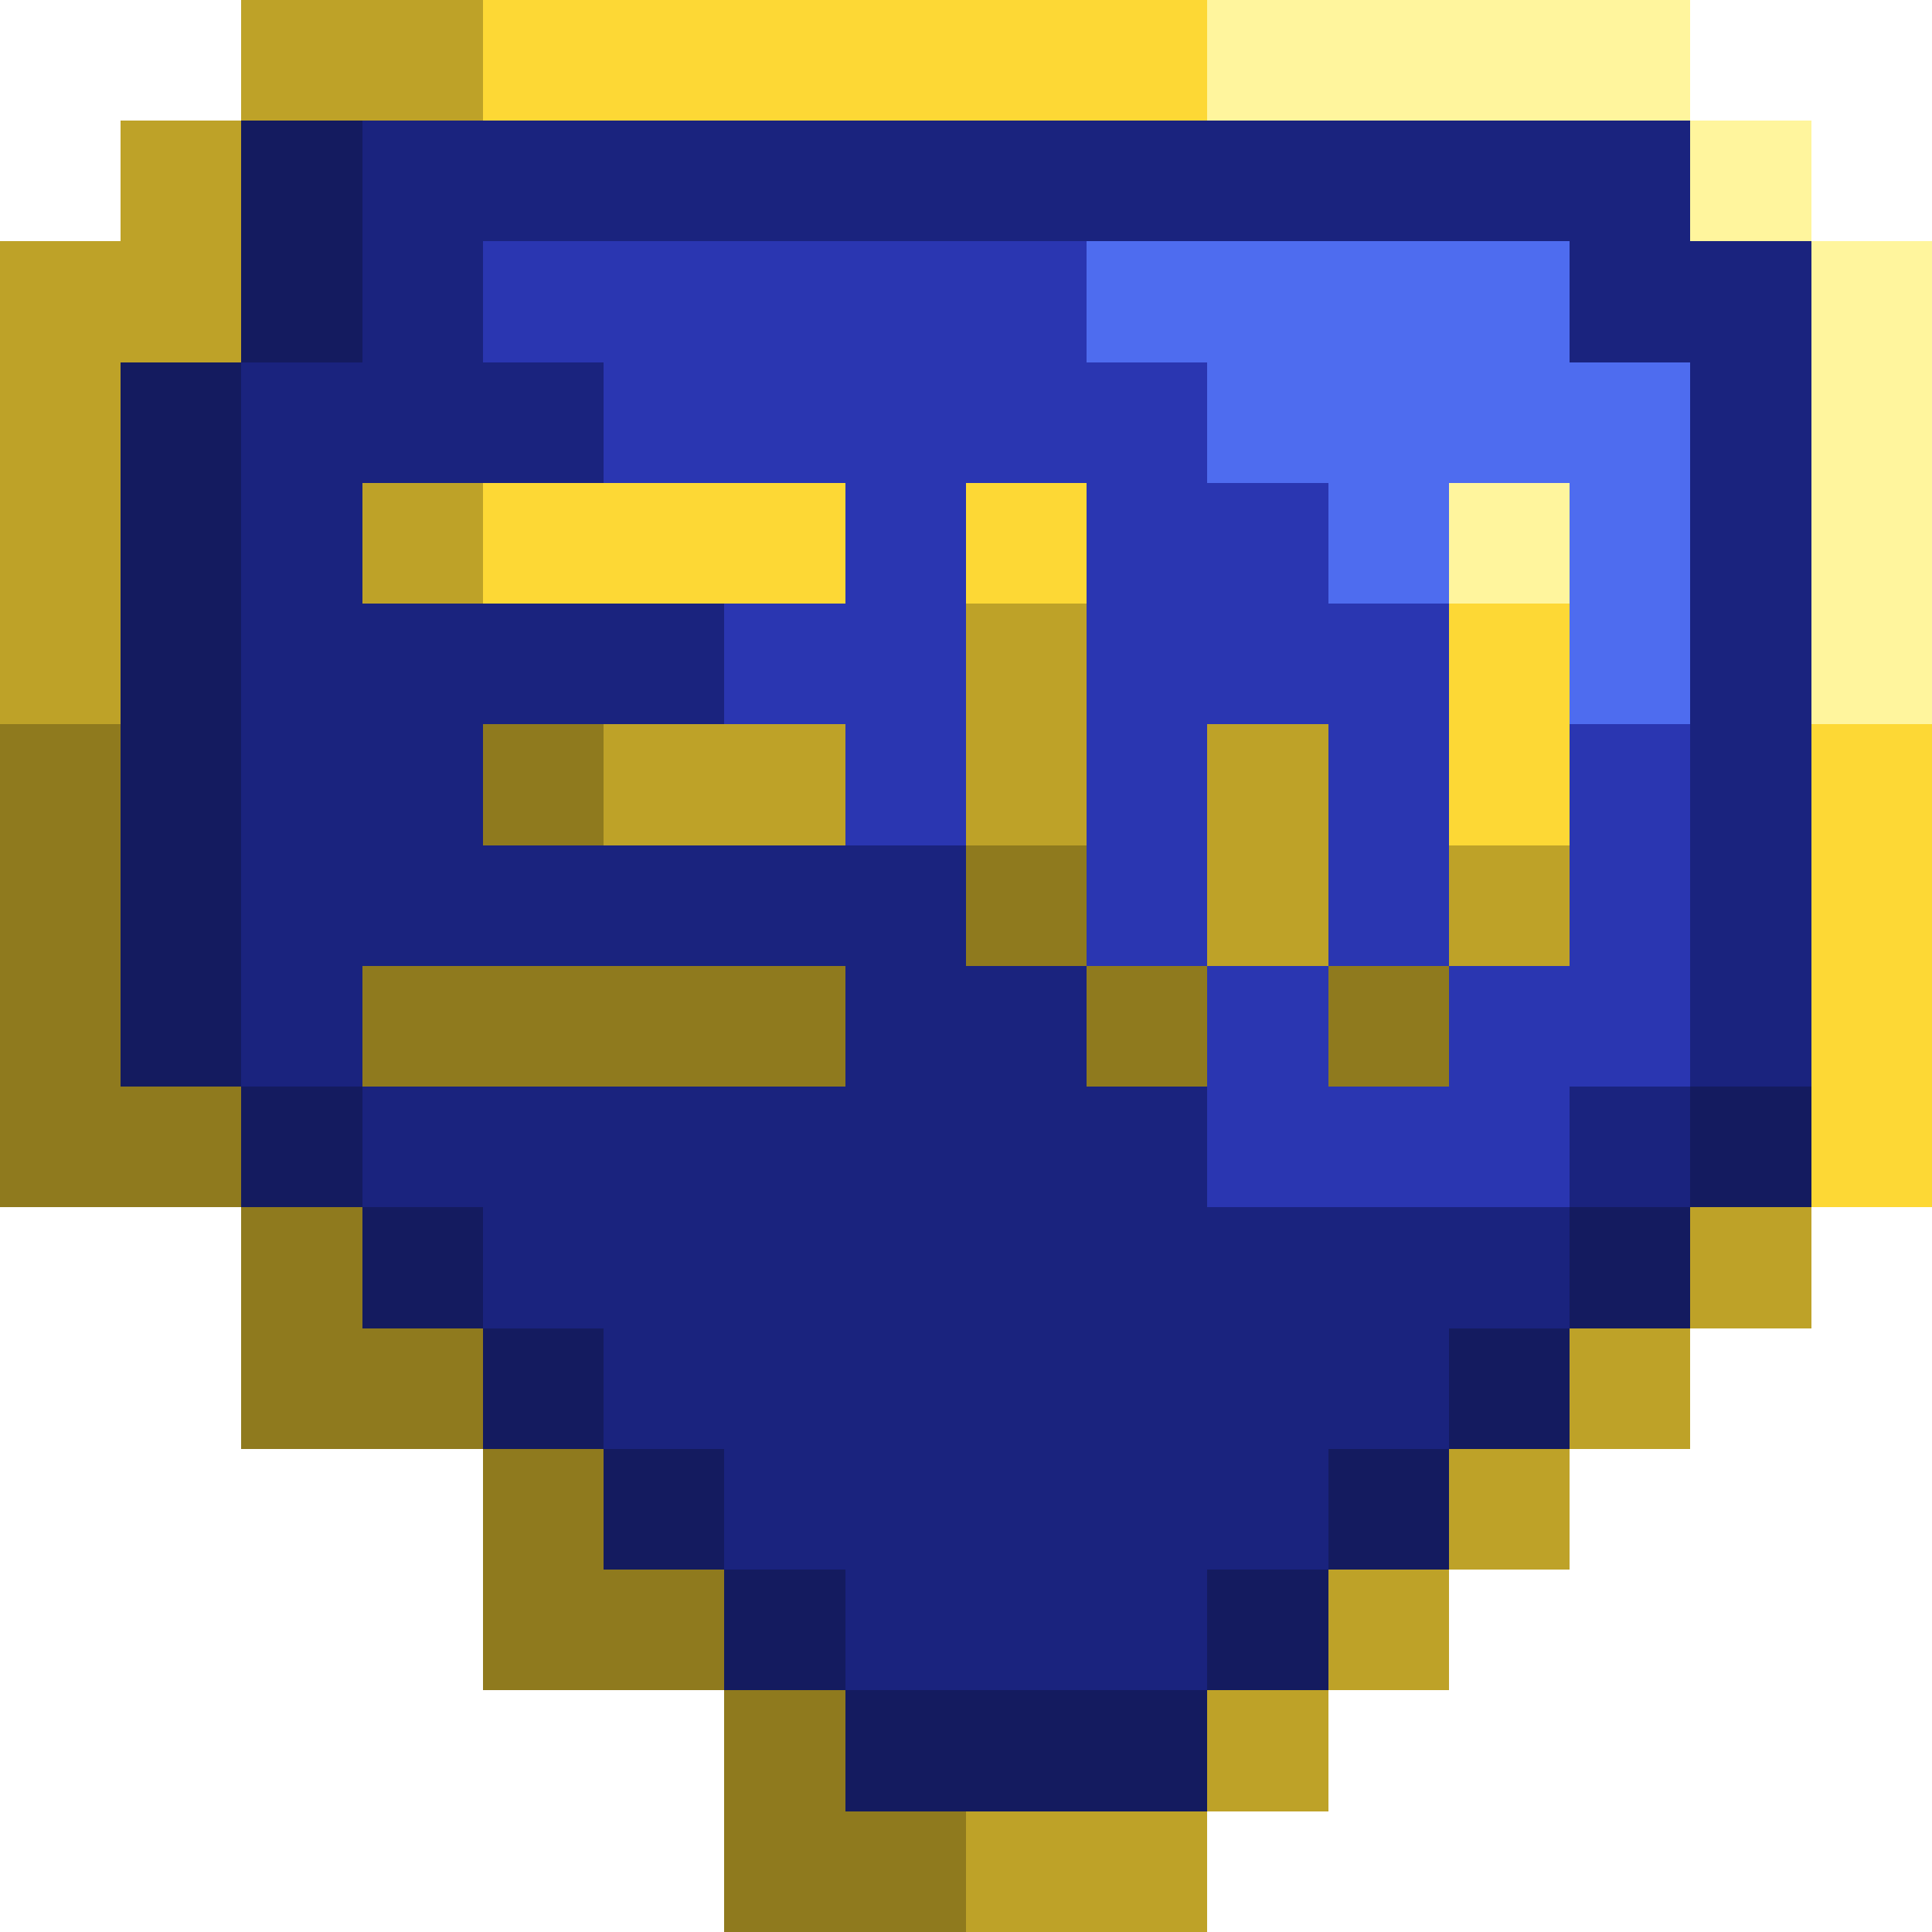
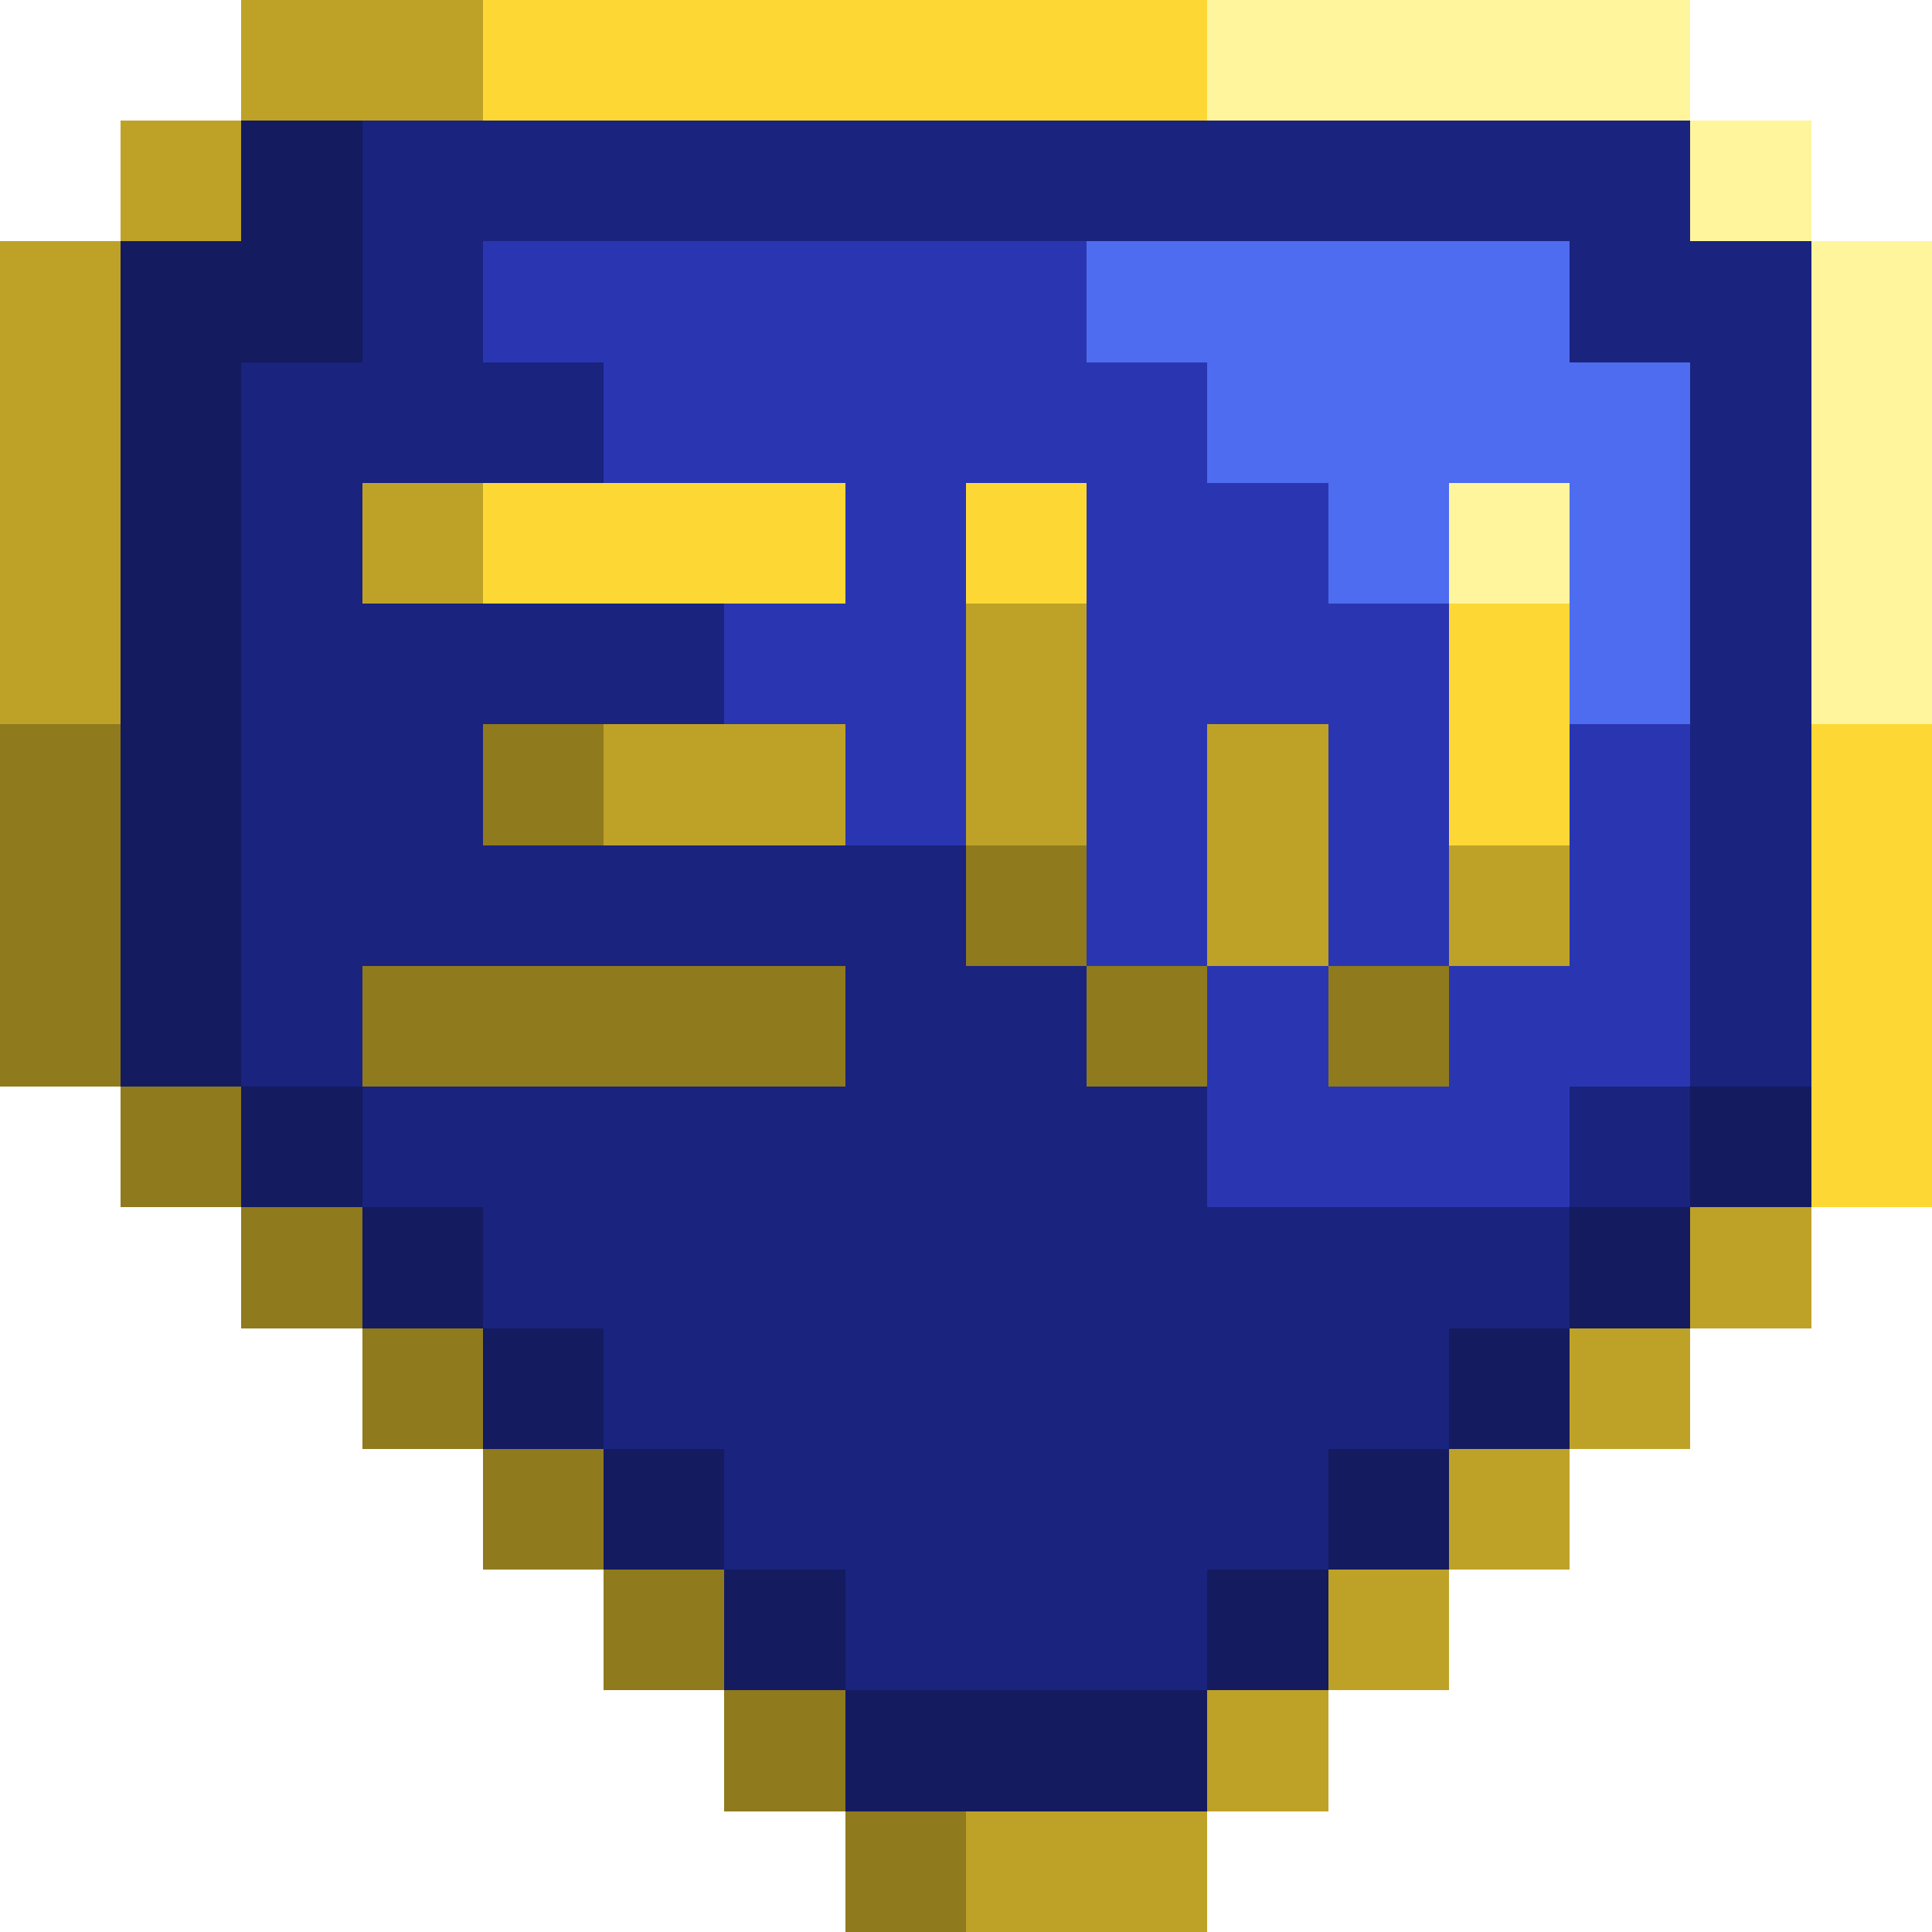
<svg xmlns="http://www.w3.org/2000/svg" version="1.1" width="16" height="16" shape-rendering="crispEdges">
  <rect x="2" y="0" width="1" height="1" fill="#BEA228" />
  <rect x="3" y="0" width="1" height="1" fill="#BEA228" />
  <rect x="4" y="0" width="1" height="1" fill="#FDD835" />
  <rect x="5" y="0" width="1" height="1" fill="#FDD835" />
  <rect x="6" y="0" width="1" height="1" fill="#FDD835" />
  <rect x="7" y="0" width="1" height="1" fill="#FDD835" />
  <rect x="8" y="0" width="1" height="1" fill="#FDD835" />
  <rect x="9" y="0" width="1" height="1" fill="#FDD835" />
  <rect x="10" y="0" width="1" height="1" fill="#FFF59D" />
  <rect x="11" y="0" width="1" height="1" fill="#FFF59D" />
  <rect x="12" y="0" width="1" height="1" fill="#FFF59D" />
  <rect x="13" y="0" width="1" height="1" fill="#FFF59D" />
  <rect x="1" y="1" width="1" height="1" fill="#BEA228" />
  <rect x="2" y="1" width="1" height="1" fill="#141B5F" />
  <rect x="3" y="1" width="1" height="1" fill="#1A237E" />
  <rect x="4" y="1" width="1" height="1" fill="#1A237E" />
  <rect x="5" y="1" width="1" height="1" fill="#1A237E" />
  <rect x="6" y="1" width="1" height="1" fill="#1A237E" />
  <rect x="7" y="1" width="1" height="1" fill="#1A237E" />
  <rect x="8" y="1" width="1" height="1" fill="#1A237E" />
  <rect x="9" y="1" width="1" height="1" fill="#1A237E" />
  <rect x="10" y="1" width="1" height="1" fill="#1A237E" />
  <rect x="11" y="1" width="1" height="1" fill="#1A237E" />
  <rect x="12" y="1" width="1" height="1" fill="#1A237E" />
  <rect x="13" y="1" width="1" height="1" fill="#1A237E" />
  <rect x="14" y="1" width="1" height="1" fill="#FFF59D" />
  <rect x="0" y="2" width="1" height="1" fill="#BEA228" />
-   <rect x="1" y="2" width="1" height="1" fill="#BEA228" />
+   <rect x="1" y="2" width="1" height="1" fill="#141B5F" />
  <rect x="2" y="2" width="1" height="1" fill="#141B5F" />
  <rect x="3" y="2" width="1" height="1" fill="#1A237E" />
  <rect x="4" y="2" width="1" height="1" fill="#2A36B1" />
  <rect x="5" y="2" width="1" height="1" fill="#2A36B1" />
  <rect x="6" y="2" width="1" height="1" fill="#2A36B1" />
  <rect x="7" y="2" width="1" height="1" fill="#2A36B1" />
  <rect x="8" y="2" width="1" height="1" fill="#2A36B1" />
  <rect x="9" y="2" width="1" height="1" fill="#4E6CEF" />
  <rect x="10" y="2" width="1" height="1" fill="#4E6CEF" />
  <rect x="11" y="2" width="1" height="1" fill="#4E6CEF" />
  <rect x="12" y="2" width="1" height="1" fill="#4E6CEF" />
  <rect x="13" y="2" width="1" height="1" fill="#1A237E" />
  <rect x="14" y="2" width="1" height="1" fill="#1A237E" />
  <rect x="15" y="2" width="1" height="1" fill="#FFF59D" />
  <rect x="0" y="3" width="1" height="1" fill="#BEA228" />
  <rect x="1" y="3" width="1" height="1" fill="#141B5F" />
  <rect x="2" y="3" width="1" height="1" fill="#1A237E" />
  <rect x="3" y="3" width="1" height="1" fill="#1A237E" />
  <rect x="4" y="3" width="1" height="1" fill="#1A237E" />
  <rect x="5" y="3" width="1" height="1" fill="#2A36B1" />
  <rect x="6" y="3" width="1" height="1" fill="#2A36B1" />
  <rect x="7" y="3" width="1" height="1" fill="#2A36B1" />
  <rect x="8" y="3" width="1" height="1" fill="#2A36B1" />
  <rect x="9" y="3" width="1" height="1" fill="#2A36B1" />
  <rect x="10" y="3" width="1" height="1" fill="#4E6CEF" />
  <rect x="11" y="3" width="1" height="1" fill="#4E6CEF" />
  <rect x="12" y="3" width="1" height="1" fill="#4E6CEF" />
  <rect x="13" y="3" width="1" height="1" fill="#4E6CEF" />
  <rect x="14" y="3" width="1" height="1" fill="#1A237E" />
  <rect x="15" y="3" width="1" height="1" fill="#FFF59D" />
  <rect x="0" y="4" width="1" height="1" fill="#BEA228" />
  <rect x="1" y="4" width="1" height="1" fill="#141B5F" />
  <rect x="2" y="4" width="1" height="1" fill="#1A237E" />
  <rect x="3" y="4" width="1" height="1" fill="#BEA228" />
  <rect x="4" y="4" width="1" height="1" fill="#FDD835" />
  <rect x="5" y="4" width="1" height="1" fill="#FDD835" />
  <rect x="6" y="4" width="1" height="1" fill="#FDD835" />
  <rect x="7" y="4" width="1" height="1" fill="#2A36B1" />
  <rect x="8" y="4" width="1" height="1" fill="#FDD835" />
  <rect x="9" y="4" width="1" height="1" fill="#2A36B1" />
  <rect x="10" y="4" width="1" height="1" fill="#2A36B1" />
  <rect x="11" y="4" width="1" height="1" fill="#4E6CEF" />
  <rect x="12" y="4" width="1" height="1" fill="#FFF59D" />
  <rect x="13" y="4" width="1" height="1" fill="#4E6CEF" />
  <rect x="14" y="4" width="1" height="1" fill="#1A237E" />
  <rect x="15" y="4" width="1" height="1" fill="#FFF59D" />
  <rect x="0" y="5" width="1" height="1" fill="#BEA228" />
  <rect x="1" y="5" width="1" height="1" fill="#141B5F" />
  <rect x="2" y="5" width="1" height="1" fill="#1A237E" />
  <rect x="3" y="5" width="1" height="1" fill="#1A237E" />
  <rect x="4" y="5" width="1" height="1" fill="#1A237E" />
  <rect x="5" y="5" width="1" height="1" fill="#1A237E" />
  <rect x="6" y="5" width="1" height="1" fill="#2A36B1" />
  <rect x="7" y="5" width="1" height="1" fill="#2A36B1" />
  <rect x="8" y="5" width="1" height="1" fill="#BEA228" />
  <rect x="9" y="5" width="1" height="1" fill="#2A36B1" />
  <rect x="10" y="5" width="1" height="1" fill="#2A36B1" />
  <rect x="11" y="5" width="1" height="1" fill="#2A36B1" />
  <rect x="12" y="5" width="1" height="1" fill="#FDD835" />
  <rect x="13" y="5" width="1" height="1" fill="#4E6CEF" />
  <rect x="14" y="5" width="1" height="1" fill="#1A237E" />
  <rect x="15" y="5" width="1" height="1" fill="#FFF59D" />
  <rect x="0" y="6" width="1" height="1" fill="#8F7A1E" />
  <rect x="1" y="6" width="1" height="1" fill="#141B5F" />
  <rect x="2" y="6" width="1" height="1" fill="#1A237E" />
  <rect x="3" y="6" width="1" height="1" fill="#1A237E" />
  <rect x="4" y="6" width="1" height="1" fill="#8F7A1E" />
  <rect x="5" y="6" width="1" height="1" fill="#BEA228" />
  <rect x="6" y="6" width="1" height="1" fill="#BEA228" />
  <rect x="7" y="6" width="1" height="1" fill="#2A36B1" />
  <rect x="8" y="6" width="1" height="1" fill="#BEA228" />
  <rect x="9" y="6" width="1" height="1" fill="#2A36B1" />
  <rect x="10" y="6" width="1" height="1" fill="#BEA228" />
  <rect x="11" y="6" width="1" height="1" fill="#2A36B1" />
  <rect x="12" y="6" width="1" height="1" fill="#FDD835" />
  <rect x="13" y="6" width="1" height="1" fill="#2A36B1" />
  <rect x="14" y="6" width="1" height="1" fill="#1A237E" />
  <rect x="15" y="6" width="1" height="1" fill="#FDD835" />
  <rect x="0" y="7" width="1" height="1" fill="#8F7A1E" />
  <rect x="1" y="7" width="1" height="1" fill="#141B5F" />
  <rect x="2" y="7" width="1" height="1" fill="#1A237E" />
  <rect x="3" y="7" width="1" height="1" fill="#1A237E" />
  <rect x="4" y="7" width="1" height="1" fill="#1A237E" />
  <rect x="5" y="7" width="1" height="1" fill="#1A237E" />
  <rect x="6" y="7" width="1" height="1" fill="#1A237E" />
  <rect x="7" y="7" width="1" height="1" fill="#1A237E" />
  <rect x="8" y="7" width="1" height="1" fill="#8F7A1E" />
  <rect x="9" y="7" width="1" height="1" fill="#2A36B1" />
  <rect x="10" y="7" width="1" height="1" fill="#BEA228" />
  <rect x="11" y="7" width="1" height="1" fill="#2A36B1" />
  <rect x="12" y="7" width="1" height="1" fill="#BEA228" />
  <rect x="13" y="7" width="1" height="1" fill="#2A36B1" />
  <rect x="14" y="7" width="1" height="1" fill="#1A237E" />
  <rect x="15" y="7" width="1" height="1" fill="#FDD835" />
  <rect x="0" y="8" width="1" height="1" fill="#8F7A1E" />
  <rect x="1" y="8" width="1" height="1" fill="#141B5F" />
  <rect x="2" y="8" width="1" height="1" fill="#1A237E" />
  <rect x="3" y="8" width="1" height="1" fill="#8F7A1E" />
  <rect x="4" y="8" width="1" height="1" fill="#8F7A1E" />
  <rect x="5" y="8" width="1" height="1" fill="#8F7A1E" />
  <rect x="6" y="8" width="1" height="1" fill="#8F7A1E" />
  <rect x="7" y="8" width="1" height="1" fill="#1A237E" />
  <rect x="8" y="8" width="1" height="1" fill="#1A237E" />
  <rect x="9" y="8" width="1" height="1" fill="#8F7A1E" />
  <rect x="10" y="8" width="1" height="1" fill="#2A36B1" />
  <rect x="11" y="8" width="1" height="1" fill="#8F7A1E" />
  <rect x="12" y="8" width="1" height="1" fill="#2A36B1" />
  <rect x="13" y="8" width="1" height="1" fill="#2A36B1" />
  <rect x="14" y="8" width="1" height="1" fill="#1A237E" />
  <rect x="15" y="8" width="1" height="1" fill="#FDD835" />
-   <rect x="0" y="9" width="1" height="1" fill="#8F7A1E" />
  <rect x="1" y="9" width="1" height="1" fill="#8F7A1E" />
  <rect x="2" y="9" width="1" height="1" fill="#141B5F" />
  <rect x="3" y="9" width="1" height="1" fill="#1A237E" />
  <rect x="4" y="9" width="1" height="1" fill="#1A237E" />
  <rect x="5" y="9" width="1" height="1" fill="#1A237E" />
  <rect x="6" y="9" width="1" height="1" fill="#1A237E" />
  <rect x="7" y="9" width="1" height="1" fill="#1A237E" />
  <rect x="8" y="9" width="1" height="1" fill="#1A237E" />
  <rect x="9" y="9" width="1" height="1" fill="#1A237E" />
  <rect x="10" y="9" width="1" height="1" fill="#2A36B1" />
  <rect x="11" y="9" width="1" height="1" fill="#2A36B1" />
  <rect x="12" y="9" width="1" height="1" fill="#2A36B1" />
  <rect x="13" y="9" width="1" height="1" fill="#1A237E" />
  <rect x="14" y="9" width="1" height="1" fill="#141B5F" />
  <rect x="15" y="9" width="1" height="1" fill="#FDD835" />
  <rect x="2" y="10" width="1" height="1" fill="#8F7A1E" />
  <rect x="3" y="10" width="1" height="1" fill="#141B5F" />
  <rect x="4" y="10" width="1" height="1" fill="#1A237E" />
  <rect x="5" y="10" width="1" height="1" fill="#1A237E" />
  <rect x="6" y="10" width="1" height="1" fill="#1A237E" />
  <rect x="7" y="10" width="1" height="1" fill="#1A237E" />
  <rect x="8" y="10" width="1" height="1" fill="#1A237E" />
  <rect x="9" y="10" width="1" height="1" fill="#1A237E" />
  <rect x="10" y="10" width="1" height="1" fill="#1A237E" />
  <rect x="11" y="10" width="1" height="1" fill="#1A237E" />
  <rect x="12" y="10" width="1" height="1" fill="#1A237E" />
  <rect x="13" y="10" width="1" height="1" fill="#141B5F" />
  <rect x="14" y="10" width="1" height="1" fill="#BEA228" />
-   <rect x="2" y="11" width="1" height="1" fill="#8F7A1E" />
  <rect x="3" y="11" width="1" height="1" fill="#8F7A1E" />
  <rect x="4" y="11" width="1" height="1" fill="#141B5F" />
  <rect x="5" y="11" width="1" height="1" fill="#1A237E" />
  <rect x="6" y="11" width="1" height="1" fill="#1A237E" />
  <rect x="7" y="11" width="1" height="1" fill="#1A237E" />
  <rect x="8" y="11" width="1" height="1" fill="#1A237E" />
  <rect x="9" y="11" width="1" height="1" fill="#1A237E" />
  <rect x="10" y="11" width="1" height="1" fill="#1A237E" />
  <rect x="11" y="11" width="1" height="1" fill="#1A237E" />
  <rect x="12" y="11" width="1" height="1" fill="#141B5F" />
  <rect x="13" y="11" width="1" height="1" fill="#BEA228" />
  <rect x="4" y="12" width="1" height="1" fill="#8F7A1E" />
  <rect x="5" y="12" width="1" height="1" fill="#141B5F" />
  <rect x="6" y="12" width="1" height="1" fill="#1A237E" />
  <rect x="7" y="12" width="1" height="1" fill="#1A237E" />
  <rect x="8" y="12" width="1" height="1" fill="#1A237E" />
  <rect x="9" y="12" width="1" height="1" fill="#1A237E" />
  <rect x="10" y="12" width="1" height="1" fill="#1A237E" />
  <rect x="11" y="12" width="1" height="1" fill="#141B5F" />
  <rect x="12" y="12" width="1" height="1" fill="#BEA228" />
-   <rect x="4" y="13" width="1" height="1" fill="#8F7A1E" />
  <rect x="5" y="13" width="1" height="1" fill="#8F7A1E" />
  <rect x="6" y="13" width="1" height="1" fill="#141B5F" />
  <rect x="7" y="13" width="1" height="1" fill="#1A237E" />
  <rect x="8" y="13" width="1" height="1" fill="#1A237E" />
  <rect x="9" y="13" width="1" height="1" fill="#1A237E" />
  <rect x="10" y="13" width="1" height="1" fill="#141B5F" />
  <rect x="11" y="13" width="1" height="1" fill="#BEA228" />
  <rect x="6" y="14" width="1" height="1" fill="#8F7A1E" />
  <rect x="7" y="14" width="1" height="1" fill="#141B5F" />
  <rect x="8" y="14" width="1" height="1" fill="#141B5F" />
  <rect x="9" y="14" width="1" height="1" fill="#141B5F" />
  <rect x="10" y="14" width="1" height="1" fill="#BEA228" />
-   <rect x="6" y="15" width="1" height="1" fill="#8F7A1E" />
  <rect x="7" y="15" width="1" height="1" fill="#8F7A1E" />
  <rect x="8" y="15" width="1" height="1" fill="#BEA228" />
  <rect x="9" y="15" width="1" height="1" fill="#BEA228" />
</svg>
